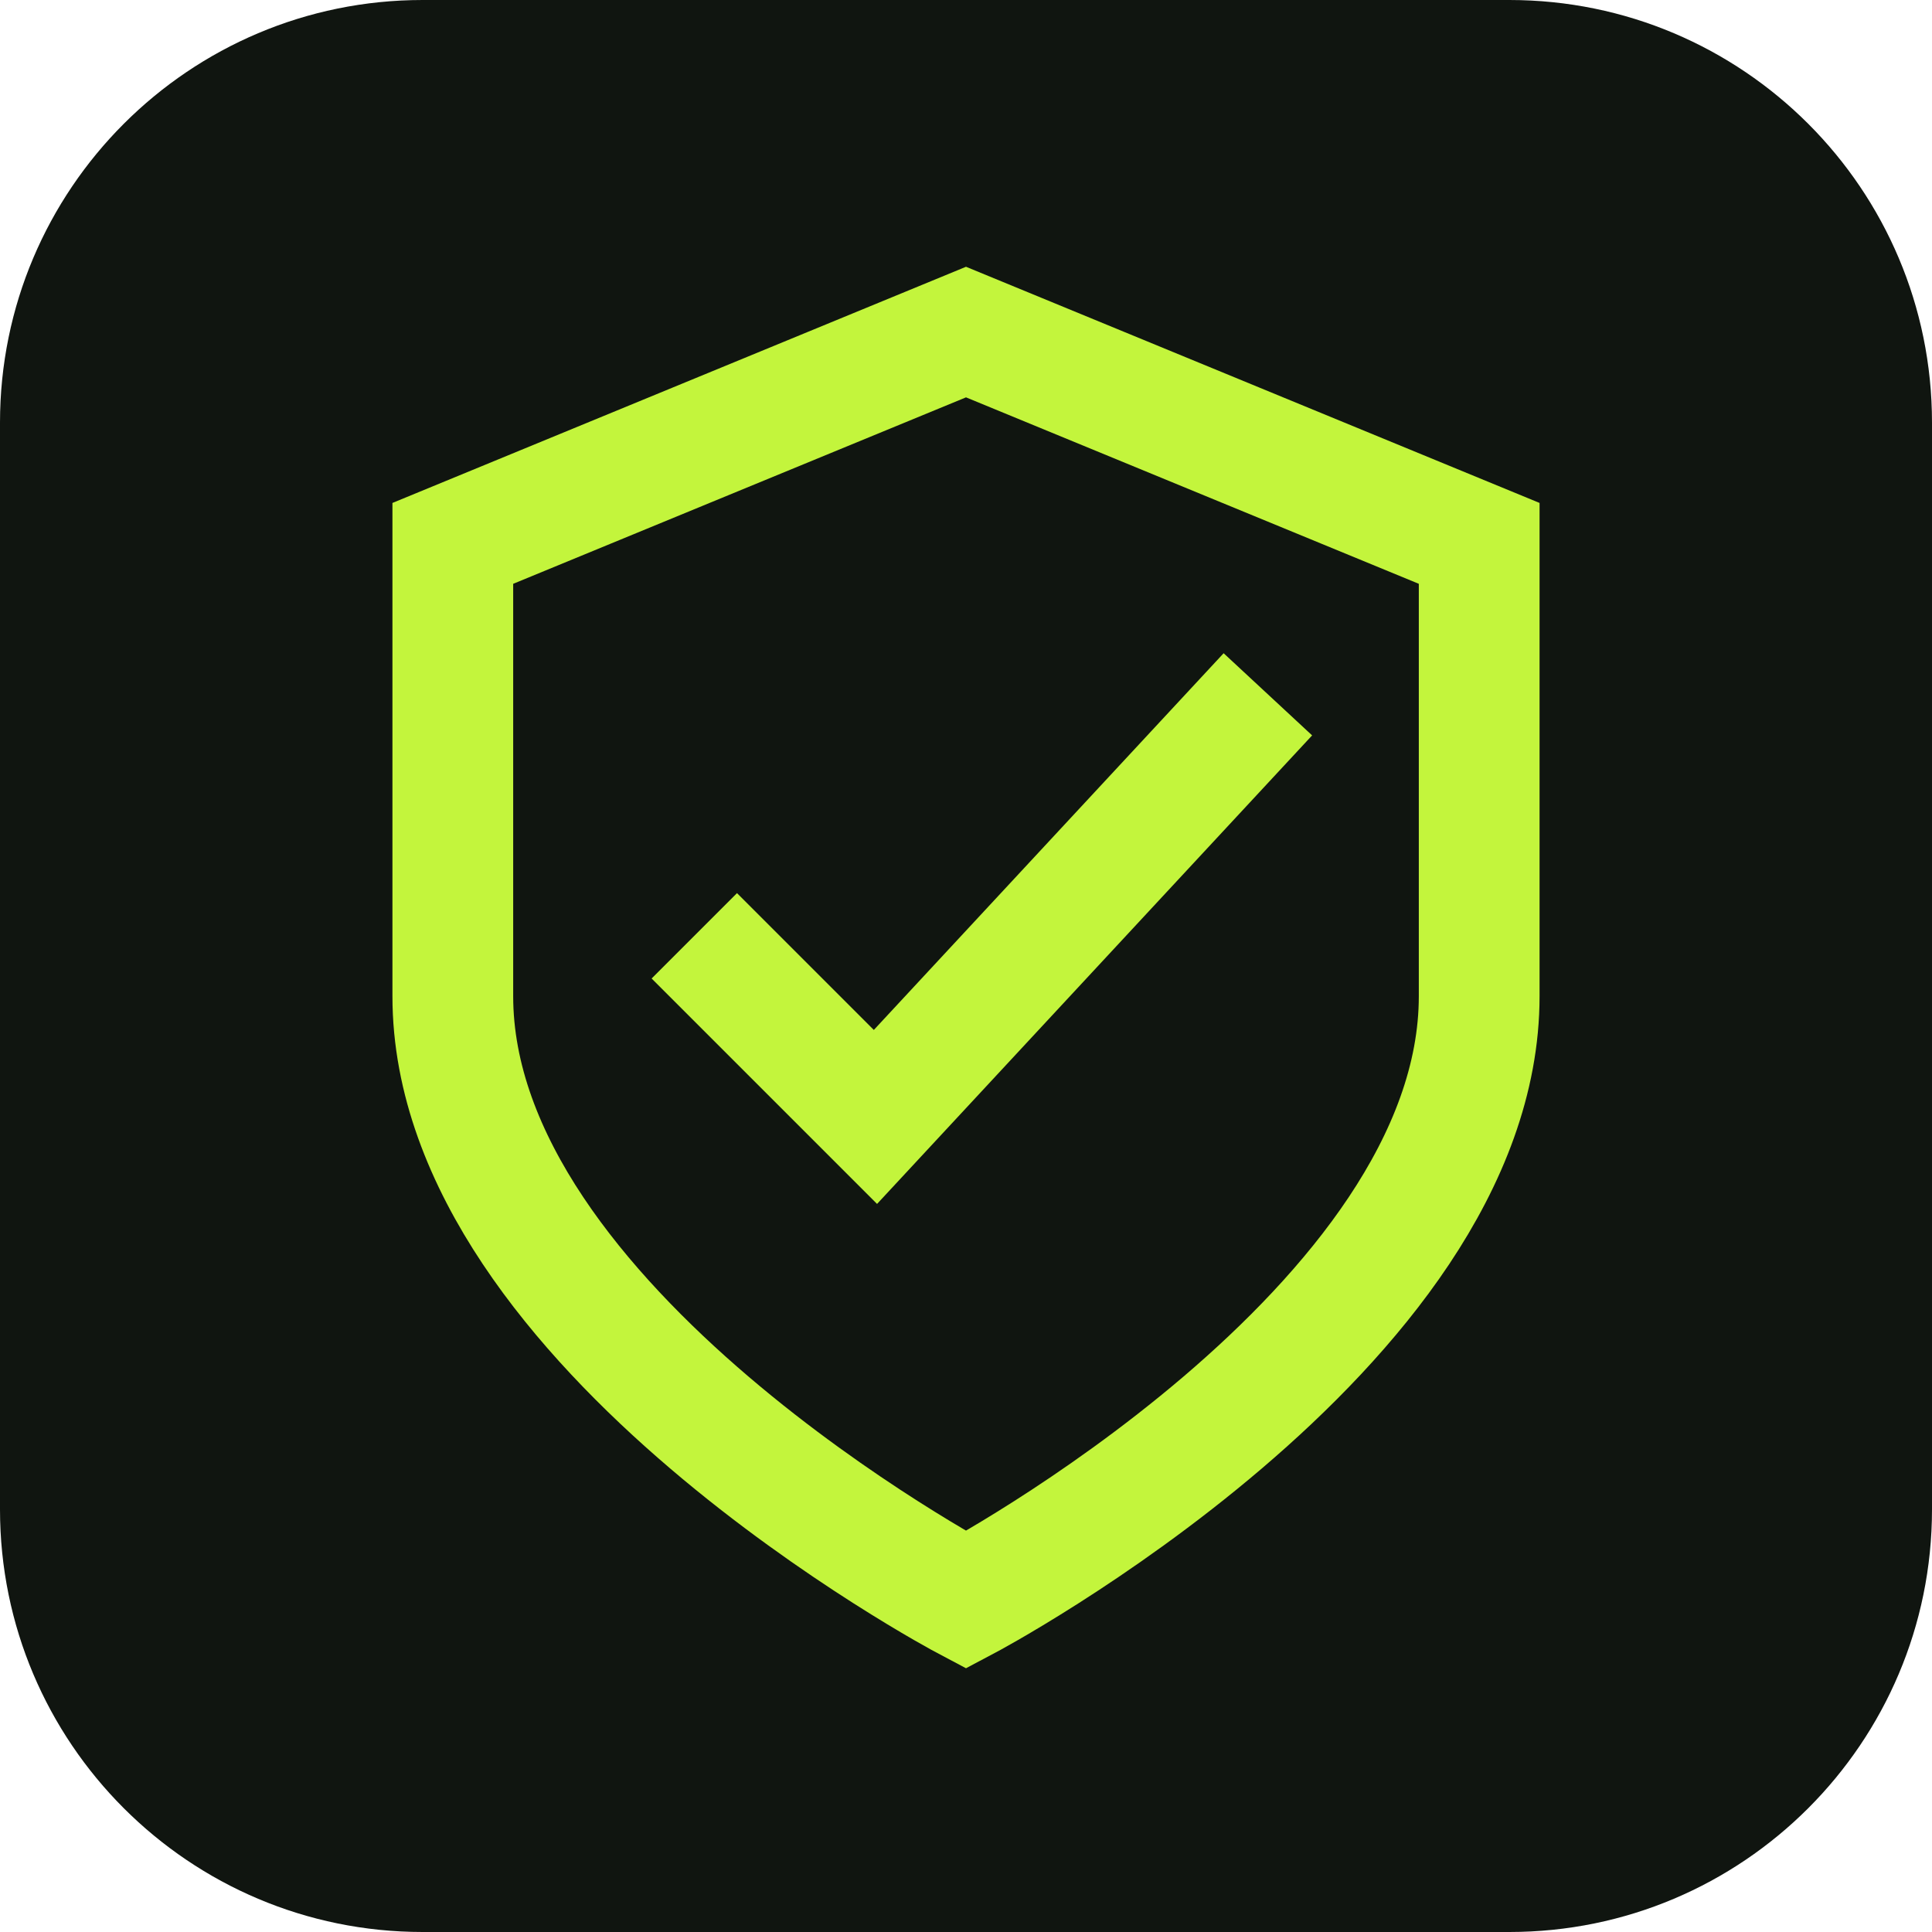
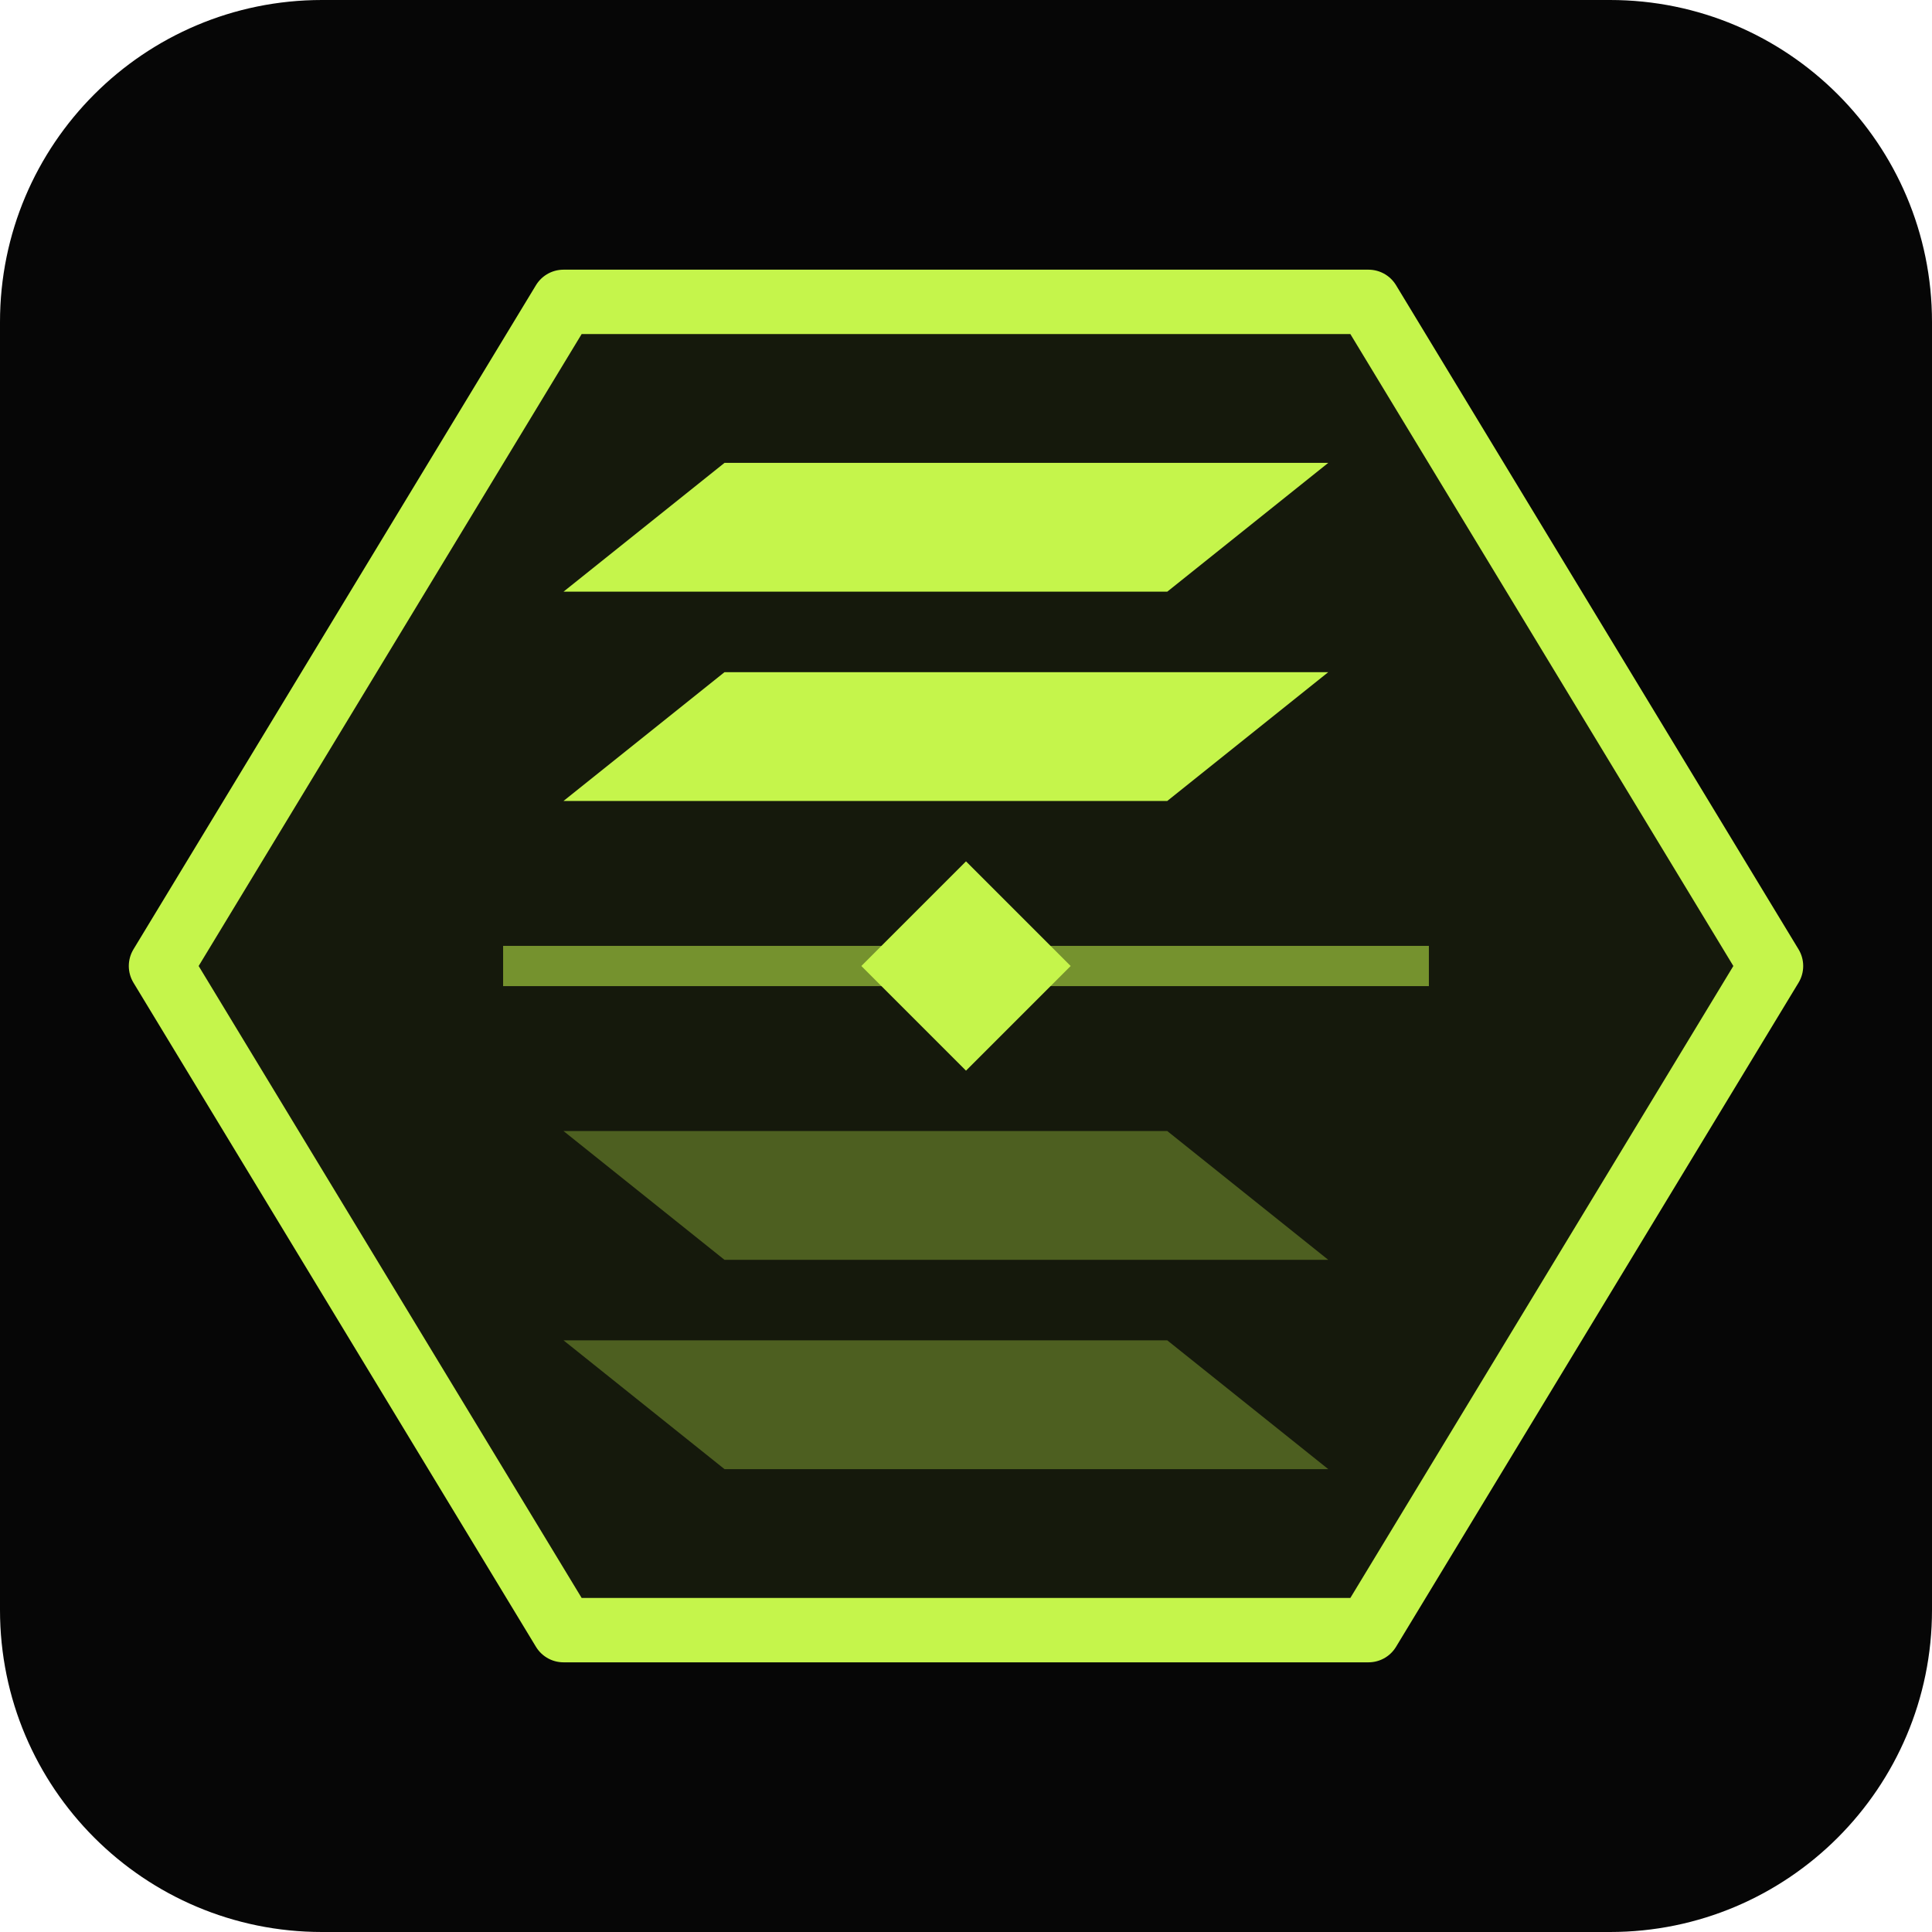
- <svg xmlns="http://www.w3.org/2000/svg" viewBox="0 0 64 64">
-   <rect width="64" height="64" rx="14" fill="#101510" />
-   <path d="M32 11 49 18v15c0 11-17 20-17 20S15 44 15 33V18Z" fill="none" stroke="#c3f53c" stroke-width="4" />
-   <path d="m23 31 6 6 13-14" fill="none" stroke="#c3f53c" stroke-width="4" />
+ <svg xmlns="http://www.w3.org/2000/svg" width="48" height="48" viewBox="0 0 48 48" fill="none">
+   <rect width="48" height="48" rx="8" fill="#060606" />
+   <polygon points="44,24 34,7.5 14,7.5 4,24 14,40.5 34,40.5" fill="#c5f54b" fill-opacity="0.08" stroke="#c5f54b" stroke-width="1.6" stroke-linejoin="round" />
+   <polygon points="18,11.5 33,11.5 29,14.7 14,14.7" fill="#c5f54b" />
+   <polygon points="18,16.7 33,16.7 29,19.9 14,19.9" fill="#c5f54b" />
+   <line x1="12.5" y1="24" x2="35.5" y2="24" stroke="#c5f54b" stroke-width="1" stroke-opacity="0.55" />
+   <polygon points="24,21.4 26.6,24 24,26.6 21.4,24" fill="#c5f54b" />
+   <polygon points="18,36.5 33,36.5 29,33.3 14,33.3" fill="#c5f54b" fill-opacity="0.32" />
+   <polygon points="18,31.3 33,31.3 29,28.1 14,28.1" fill="#c5f54b" fill-opacity="0.32" />
</svg>
